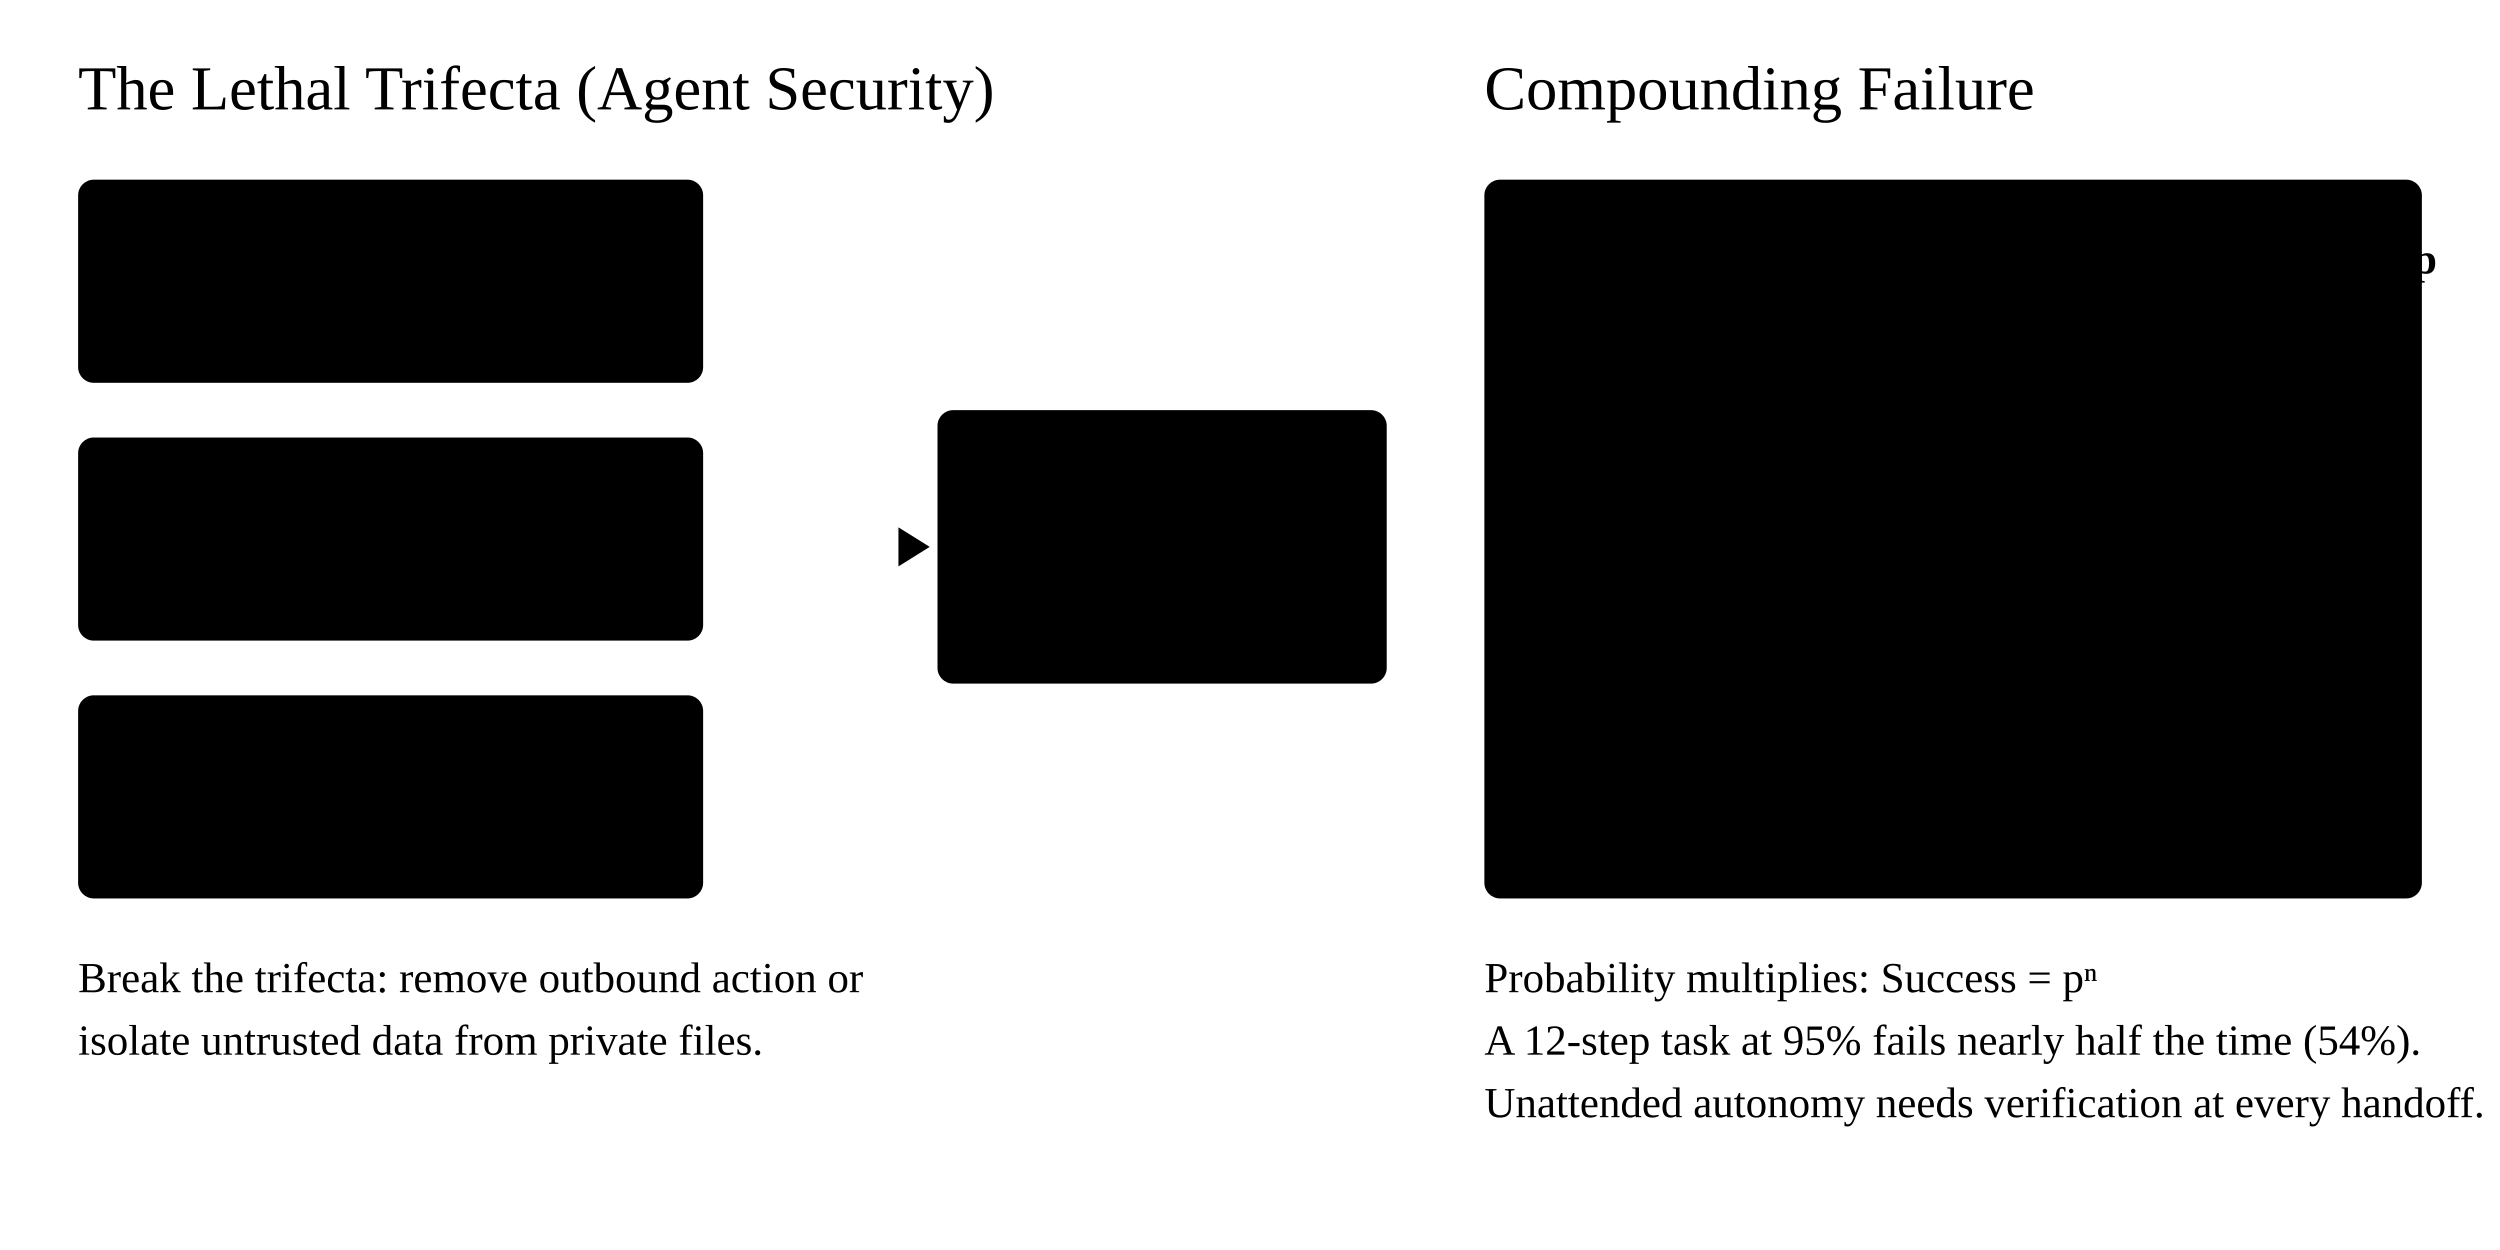
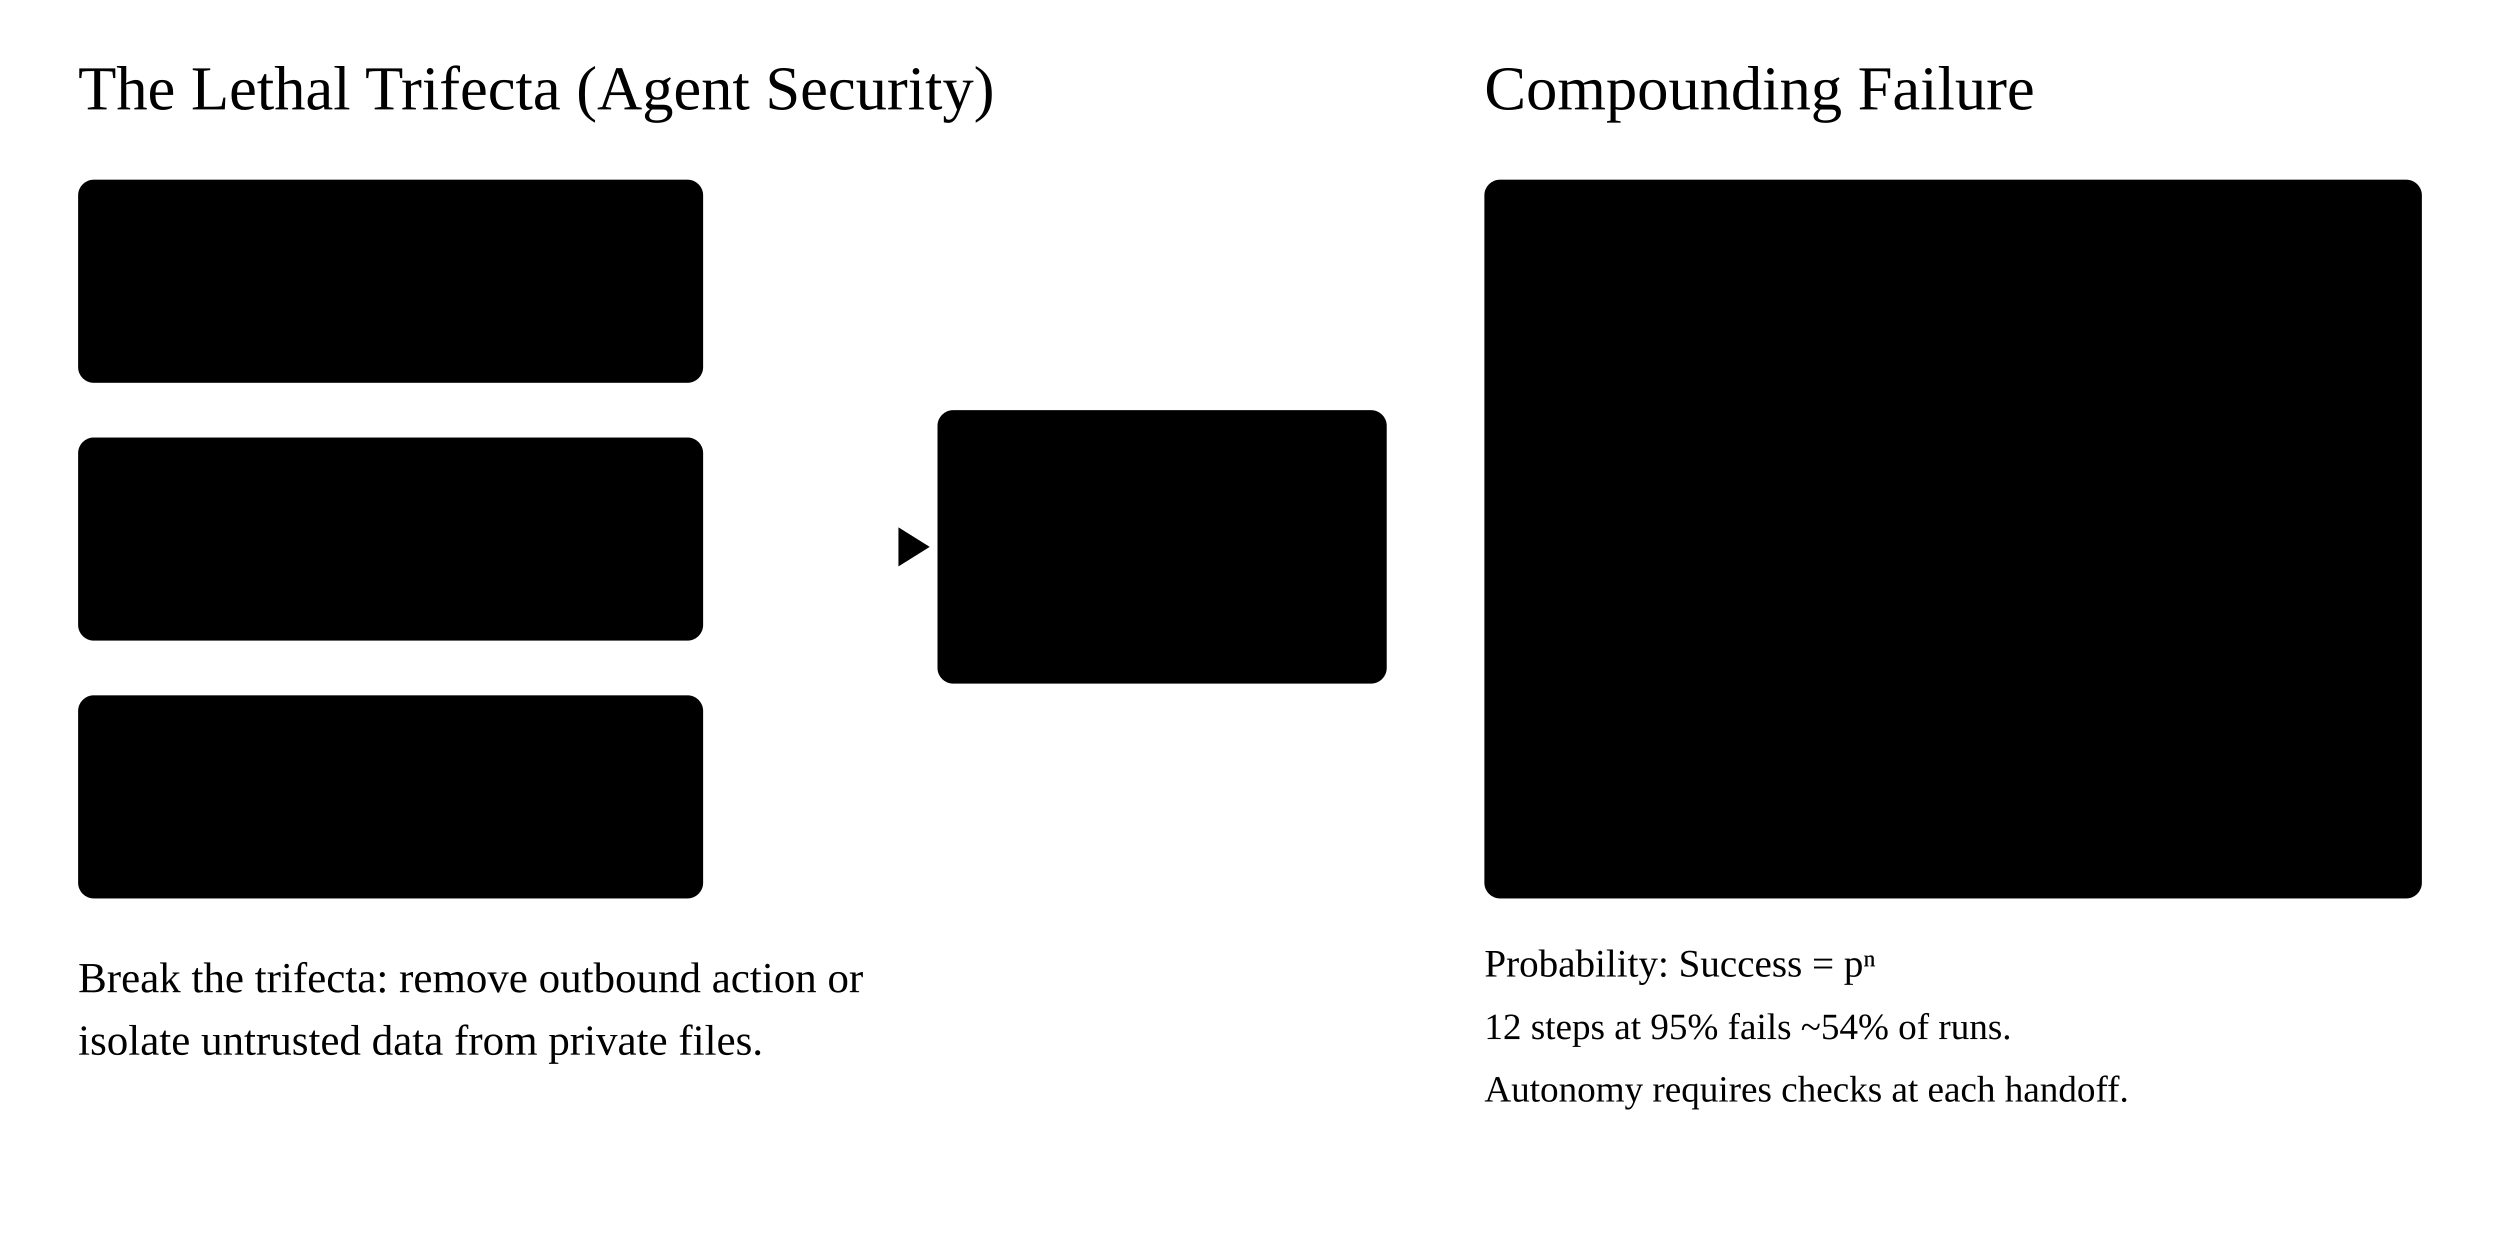
<svg xmlns="http://www.w3.org/2000/svg" viewBox="0 0 640 320" role="img" aria-label="Left: Simon Willison's lethal trifecta of AI agent security: private data access, untrusted content, and external communication. When all three meet, an agent is vulnerable to data theft and unauthorized action. Right: Compounding error curve showing how task reliability drops sharply across multi-step chains even at 95% single-step accuracy.">
  <text class="t-display" x="20" y="28" font-size="16">The Lethal Trifecta (Agent Security)</text>
  <text class="t-display" x="380" y="28" font-size="16">Compounding Failure</text>
  <rect class="paper acc-s" x="20" y="46" width="160" height="52" rx="4" stroke-width="2" />
  <text x="100" y="68" text-anchor="middle" font-size="12" font-weight="bold">1. Private Data</text>
  <text x="100" y="86" text-anchor="middle" font-size="10">Internal files, databases, ERP</text>
  <rect class="paper acc-s" x="20" y="112" width="160" height="52" rx="4" stroke-width="2" />
  <text x="100" y="134" text-anchor="middle" font-size="12" font-weight="bold">2. Untrusted Content</text>
  <text x="100" y="152" text-anchor="middle" font-size="10">Inbound emails, web pages, PDFs</text>
  <rect class="paper acc-s" x="20" y="178" width="160" height="52" rx="4" stroke-width="2" />
  <text x="100" y="200" text-anchor="middle" font-size="12" font-weight="bold">3. External Action</text>
  <text x="100" y="218" text-anchor="middle" font-size="10">Email out, API write, payment</text>
  <path class="ink-s" d="M180 72 H210 V140 H235" fill="none" stroke-width="1.5" />
  <path class="ink-s" d="M180 138 H235" fill="none" stroke-width="1.5" />
  <path class="ink-s" d="M180 204 H210 V140 H235" fill="none" stroke-width="1.5" />
  <path class="ink" d="M230 135 L238 140 L230 145 Z" />
  <rect class="wash acc-s" x="240" y="105" width="115" height="70" rx="4" stroke-width="2" />
  <text class="t-display" x="297" y="132" text-anchor="middle" font-size="13">Lethal</text>
  <text class="t-display" x="297" y="148" text-anchor="middle" font-size="13">Trifecta</text>
  <text x="297" y="165" text-anchor="middle" font-size="9">Exfiltration &amp; fraud</text>
  <text x="20" y="254" font-size="11">Break the trifecta: remove outbound action or</text>
  <text x="20" y="270" font-size="11">isolate untrusted data from private files.</text>
  <line class="rule-s" x1="365" x2="365" y1="20" y2="295" stroke-width="1" />
  <rect class="paper rule-s" x="380" y="46" width="240" height="184" rx="4" stroke-width="1" />
-   <text x="395" y="70" font-size="11" font-weight="bold">Steps (n)</text>
-   <text x="475" y="70" font-size="11" font-weight="bold">At 99% / step</text>
-   <text x="560" y="70" font-size="11" font-weight="bold">At 95% / step</text>
+   <text x="395" y="70" font-size="10" font-weight="bold">Steps</text>
+   <text x="465" y="70" font-size="10" font-weight="bold">At 99%</text>
+   <text x="545" y="70" font-size="10" font-weight="bold">At 95%</text>
  <line class="rule-s" x1="380" x2="620" y1="78" y2="78" stroke-width="1" />
-   <text x="395" y="98" font-size="11">1 step</text>
-   <text x="475" y="98" font-size="11">99.0%</text>
-   <text x="560" y="98" font-size="11">95.0%</text>
-   <text x="395" y="124" font-size="11">5 steps</text>
-   <text x="475" y="124" font-size="11">95.1%</text>
-   <text x="560" y="124" font-size="11">77.4%</text>
-   <text x="395" y="150" font-size="11">10 steps</text>
-   <text x="475" y="150" font-size="11">90.4%</text>
-   <text x="560" y="150" font-size="11" font-weight="bold">59.9%</text>
-   <text x="395" y="176" font-size="11">12 steps</text>
-   <text x="475" y="176" font-size="11">88.6%</text>
-   <text x="560" y="176" font-size="11" font-weight="bold">54.0%</text>
-   <text x="395" y="202" font-size="11">20 steps</text>
-   <text x="475" y="202" font-size="11">81.8%</text>
-   <text x="560" y="202" font-size="11">35.8%</text>
-   <text x="380" y="254" font-size="11">Probability multiplies: Success = pⁿ</text>
-   <text x="380" y="270" font-size="11">A 12-step task at 95% fails nearly half the time (54%).</text>
-   <text x="380" y="286" font-size="11">Unattended autonomy needs verification at every handoff.</text>
+   <text x="395" y="98" font-size="10.5">1 step</text>
+   <text x="465" y="98" font-size="10.5">99.0%</text>
+   <text x="545" y="98" font-size="10.5">95.0%</text>
+   <text x="395" y="124" font-size="10.5">5 steps</text>
+   <text x="465" y="124" font-size="10.5">95.1%</text>
+   <text x="545" y="124" font-size="10.5">77.4%</text>
+   <text x="395" y="150" font-size="10.5">10 steps</text>
+   <text x="465" y="150" font-size="10.5">90.4%</text>
+   <text x="545" y="150" font-size="10.5" font-weight="bold">59.9%</text>
+   <text x="395" y="176" font-size="10.5">12 steps</text>
+   <text x="465" y="176" font-size="10.5">88.6%</text>
+   <text x="545" y="176" font-size="10.5" font-weight="bold">54.0%</text>
+   <text x="395" y="202" font-size="10.5">20 steps</text>
+   <text x="465" y="202" font-size="10.5">81.8%</text>
+   <text x="545" y="202" font-size="10.5">35.8%</text>
+   <text x="380" y="250" font-size="10">Probability: Success = pⁿ</text>
+   <text x="380" y="266" font-size="9.5">12 steps at 95% fails ~54% of runs.</text>
+   <text x="380" y="282" font-size="9.5">Autonomy requires checks at each handoff.</text>
</svg>
